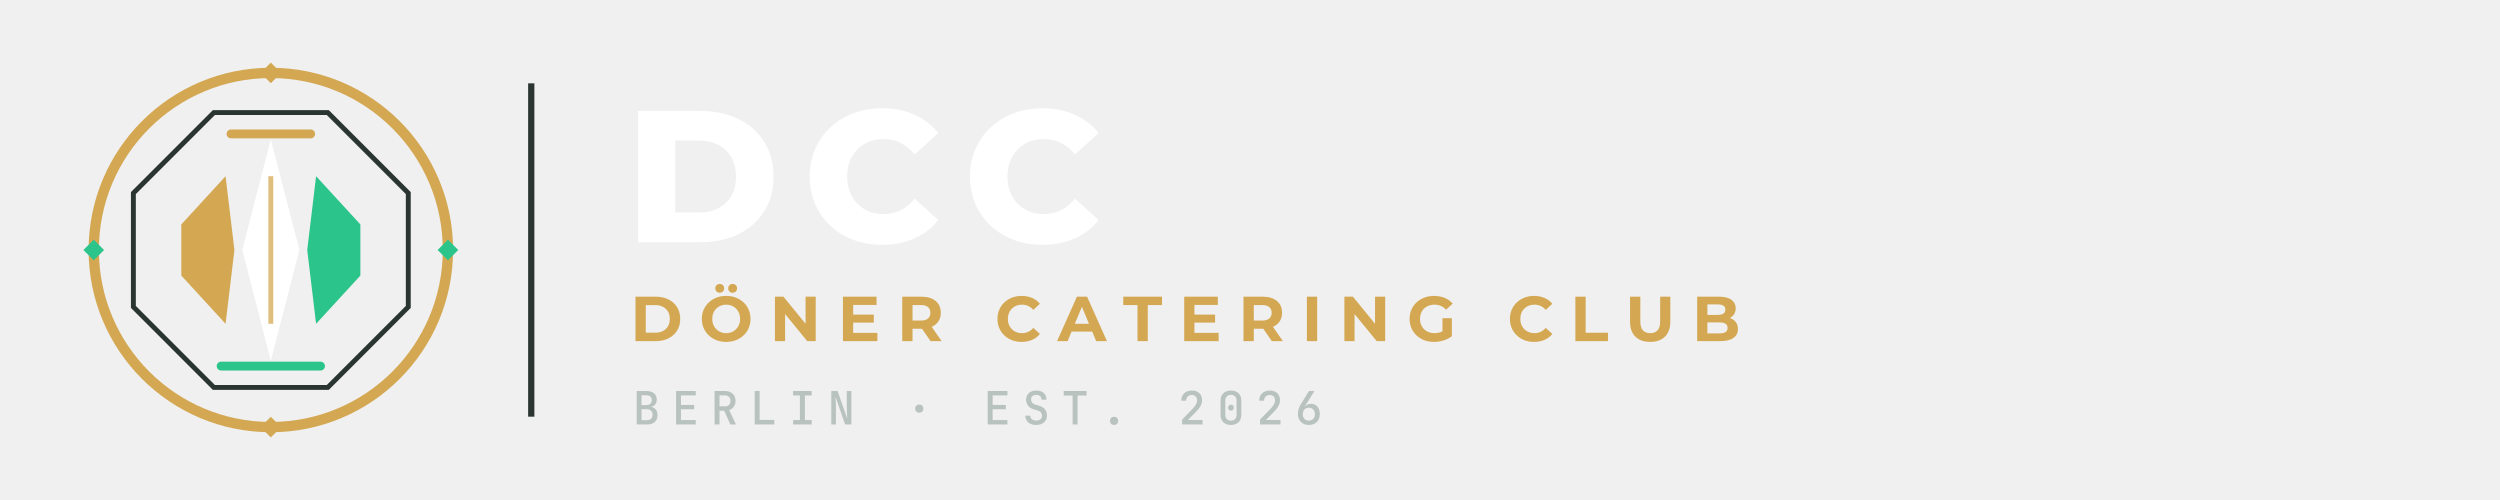
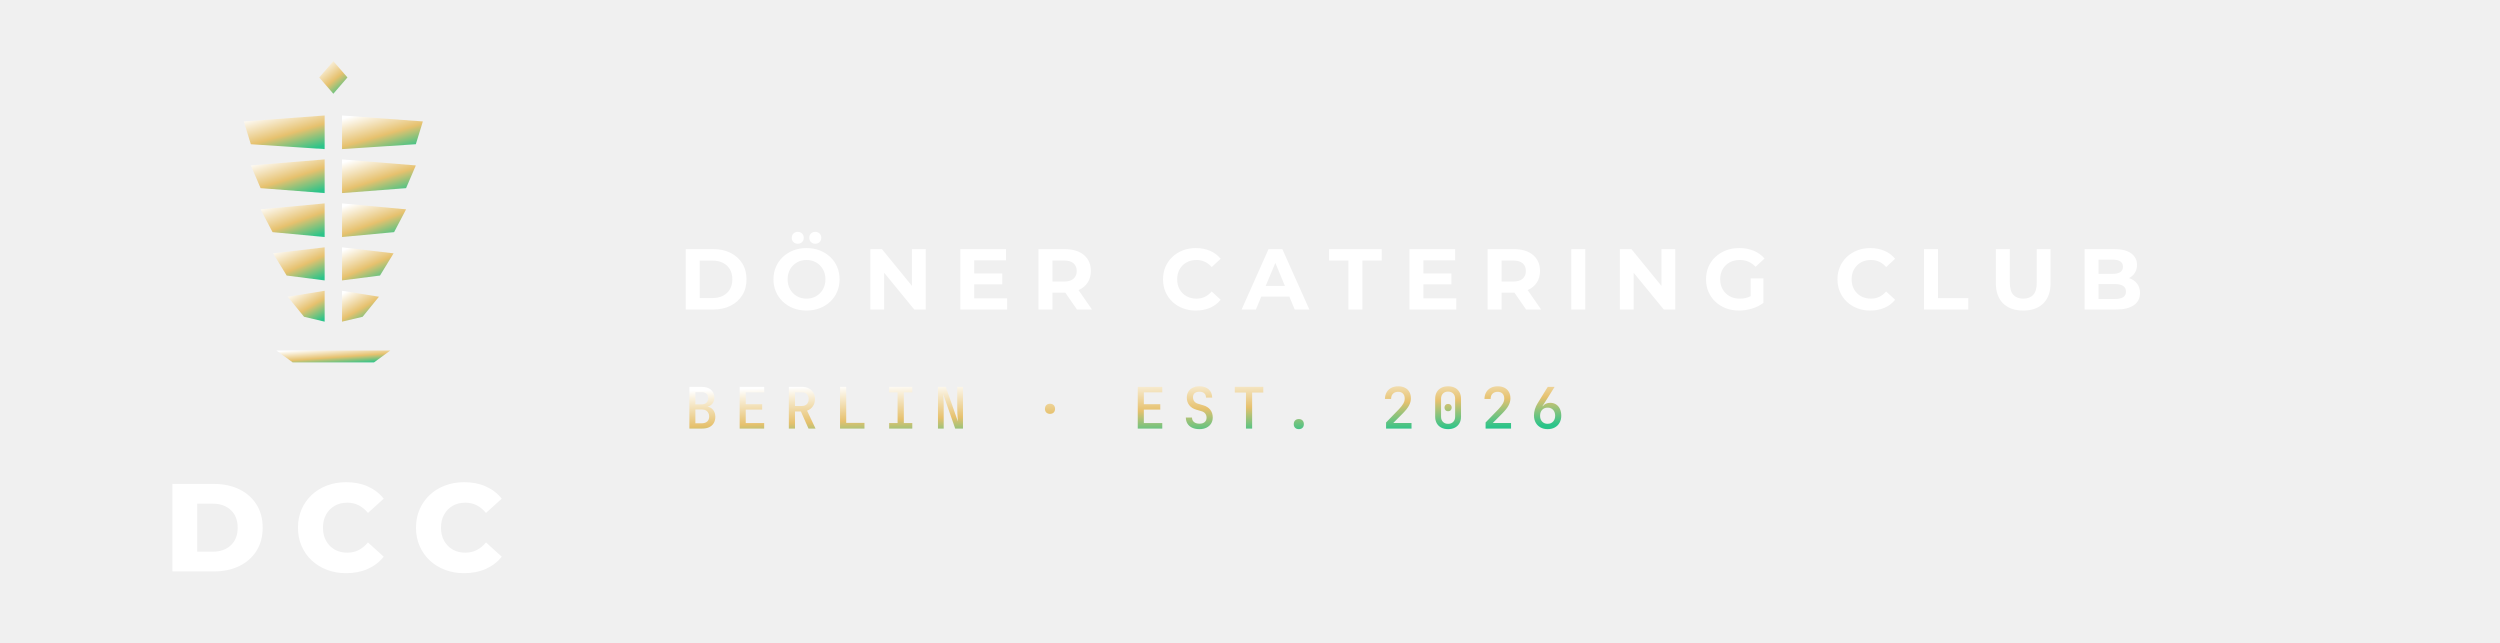
- <svg xmlns="http://www.w3.org/2000/svg" viewBox="0 0 480 96" width="480" height="96" role="img" aria-label="DCC Döner Catering Club — logo-primary (light)">
-   <circle cx="52.00" cy="48.00" r="34.00" fill="none" stroke="#D4A853" stroke-width="1.98" />
-   <polygon points="78.39,58.93 62.93,74.39 41.07,74.39 25.61,58.93 25.61,37.07 41.07,21.61 62.93,21.61 78.39,37.07" fill="none" stroke="#2A3531" stroke-width="0.94" />
-   <polygon points="52.00,12.02 53.98,14.00 52.00,15.98 50.02,14.00" fill="#D4A853" />
-   <polygon points="52.00,80.02 53.98,82.00 52.00,83.98 50.02,82.00" fill="#D4A853" />
-   <polygon points="18.00,46.02 19.98,48.00 18.00,49.98 16.02,48.00" fill="#2BC48A" />
-   <polygon points="86.00,46.02 87.98,48.00 86.00,49.98 84.02,48.00" fill="#2BC48A" />
-   <path d="M 52.00,26.75 L 57.48,48.00 L 52.00,69.25 L 46.52,48.00 Z" fill="#FFFFFF" />
-   <path d="M 43.31,33.83 L 34.81,43.09 L 34.81,52.91 L 43.31,62.17 L 45.01,48.00 Z" fill="#D4A853" />
-   <path d="M 60.69,33.83 L 69.19,43.09 L 69.19,52.91 L 60.69,62.17 L 58.99,48.00 Z" fill="#2BC48A" />
-   <line x1="52.00" y1="33.83" x2="52.00" y2="62.17" stroke="#D4A853" stroke-width="0.94" stroke-opacity="0.75" />
-   <rect x="43.50" y="24.86" width="17.00" height="1.70" rx="0.85" fill="#D4A853" />
-   <rect x="41.61" y="69.44" width="20.78" height="1.70" rx="0.85" fill="#2BC48A" />
-   <line x1="102" y1="16" x2="102" y2="80" stroke="#2A3531" stroke-width="1.2" />
-   <path d="M122.52 46.5V21.3H134.436Q138.612 21.3 141.78 22.848Q144.948 24.396 146.73 27.222Q148.512 30.048 148.512 33.9Q148.512 37.752 146.73 40.578Q144.948 43.404 141.78 44.952Q138.612 46.5 134.436 46.5ZM129.648 40.812H134.148Q137.352 40.812 139.332 38.976Q141.312 37.14 141.312 33.9Q141.312 30.66 139.332 28.824Q137.352 26.988 134.148 26.988H129.648ZM169.32 47.004Q166.332 47.004 163.794 46.032Q161.256 45.06 159.402 43.314Q157.548 41.568 156.504 39.174Q155.46 36.78 155.46 33.9Q155.46 31.02 156.504 28.626Q157.548 26.232 159.402 24.486Q161.256 22.74 163.794 21.768Q166.332 20.796 169.32 20.796Q172.812 20.796 175.566 22.02Q178.32 23.244 180.156 25.548L175.62 29.652Q174.432 28.212 172.956 27.456Q171.48 26.7 169.68 26.7Q167.592 26.7 166.026 27.6Q164.46 28.5 163.56 30.12Q162.66 31.74 162.66 33.9Q162.66 36.06 163.56 37.68Q164.46 39.3 166.026 40.2Q167.592 41.1 169.68 41.1Q171.48 41.1 172.956 40.344Q174.432 39.588 175.62 38.148L180.156 42.252Q178.32 44.556 175.566 45.78Q172.812 47.004 169.32 47.004ZM200.1 47.004Q197.112 47.004 194.574 46.032Q192.036 45.06 190.182 43.314Q188.328 41.568 187.284 39.174Q186.24 36.78 186.24 33.9Q186.24 31.02 187.284 28.626Q188.328 26.232 190.182 24.486Q192.036 22.74 194.574 21.768Q197.112 20.796 200.1 20.796Q203.592 20.796 206.346 22.02Q209.1 23.244 210.936 25.548L206.4 29.652Q205.212 28.212 203.736 27.456Q202.26 26.7 200.46 26.7Q198.372 26.7 196.806 27.6Q195.24 28.5 194.34 30.12Q193.44 31.74 193.44 33.9Q193.44 36.06 194.34 37.68Q195.24 39.3 196.806 40.2Q198.372 41.1 200.46 41.1Q202.26 41.1 203.736 40.344Q205.212 39.588 206.4 38.148L210.936 42.252Q209.1 44.556 206.346 45.78Q203.592 47.004 200.1 47.004Z" fill="#FFFFFF" />
-   <path d="M122.013 65.5V56.96H125.892Q127.283 56.96 128.344 57.491Q129.406 58.021 130.004 58.979Q130.601 59.937 130.601 61.23Q130.601 62.523 130.004 63.481Q129.406 64.439 128.344 64.969Q127.283 65.5 125.892 65.5ZM123.989 63.877H125.795Q126.649 63.877 127.277 63.554Q127.905 63.231 128.253 62.639Q128.601 62.047 128.601 61.23Q128.601 60.413 128.253 59.821Q127.905 59.229 127.277 58.906Q126.649 58.583 125.795 58.583H123.989ZM139.426 65.646Q138.413 65.646 137.565 65.317Q136.717 64.988 136.083 64.39Q135.448 63.792 135.101 62.987Q134.753 62.182 134.753 61.23Q134.753 60.278 135.101 59.473Q135.448 58.668 136.083 58.07Q136.717 57.472 137.565 57.143Q138.413 56.814 139.426 56.814Q140.438 56.814 141.286 57.143Q142.134 57.472 142.768 58.064Q143.403 58.656 143.75 59.467Q144.098 60.278 144.098 61.23Q144.098 62.182 143.75 62.993Q143.403 63.804 142.768 64.396Q142.134 64.988 141.286 65.317Q140.438 65.646 139.426 65.646ZM139.426 63.963Q140.182 63.963 140.786 63.615Q141.39 63.267 141.744 62.651Q142.097 62.035 142.097 61.23Q142.097 60.425 141.744 59.809Q141.39 59.193 140.786 58.845Q140.182 58.497 139.426 58.497Q138.669 58.497 138.065 58.845Q137.461 59.193 137.108 59.809Q136.754 60.425 136.754 61.23Q136.754 62.035 137.108 62.651Q137.461 63.267 138.065 63.615Q138.669 63.963 139.426 63.963ZM138.193 56.204Q137.827 56.204 137.583 55.972Q137.339 55.74 137.339 55.362Q137.339 54.984 137.583 54.752Q137.827 54.52 138.193 54.52Q138.547 54.52 138.791 54.752Q139.035 54.984 139.035 55.362Q139.035 55.74 138.791 55.972Q138.547 56.204 138.193 56.204ZM140.658 56.204Q140.304 56.204 140.06 55.972Q139.816 55.74 139.816 55.362Q139.816 54.984 140.06 54.752Q140.304 54.52 140.658 54.52Q141.024 54.52 141.268 54.752Q141.512 54.984 141.512 55.362Q141.512 55.74 141.268 55.972Q141.024 56.204 140.658 56.204ZM148.787 65.5V56.96H150.421L154.667 62.157V56.96H156.619V65.5H154.996L150.739 60.303V65.5ZM161.844 65.5V56.96H168.298V58.546H163.808V60.4H167.773V61.938H163.808V63.914H168.457V65.5ZM173.23 65.5V56.96H176.878Q178.659 56.96 179.648 57.79Q180.636 58.619 180.636 60.059Q180.636 61.01 180.178 61.7Q179.721 62.389 178.891 62.755L180.794 65.5H178.672L177.025 63.121Q176.976 63.121 176.927 63.121H175.207V65.5ZM175.207 61.547H176.817Q177.72 61.547 178.178 61.151Q178.635 60.754 178.635 60.059Q178.635 59.351 178.178 58.961Q177.72 58.57 176.817 58.57H175.207ZM196.137 65.646Q195.149 65.646 194.301 65.317Q193.453 64.988 192.831 64.396Q192.209 63.804 191.861 62.999Q191.513 62.194 191.513 61.23Q191.513 60.266 191.861 59.461Q192.209 58.656 192.837 58.064Q193.465 57.472 194.307 57.143Q195.149 56.814 196.149 56.814Q197.259 56.814 198.162 57.204Q199.065 57.594 199.663 58.326L198.394 59.498Q197.516 58.497 196.247 58.497Q195.442 58.497 194.826 58.845Q194.209 59.193 193.862 59.809Q193.514 60.425 193.514 61.23Q193.514 62.035 193.862 62.651Q194.209 63.267 194.826 63.615Q195.442 63.963 196.247 63.963Q197.516 63.963 198.394 62.95L199.663 64.121Q199.065 64.866 198.162 65.256Q197.259 65.646 196.137 65.646ZM202.96 65.5 206.767 56.96H208.719L212.537 65.5H210.463L209.707 63.67H205.742L204.986 65.5ZM206.364 62.169H209.085L207.731 58.912ZM218.397 65.5V58.57H215.664V56.96H223.106V58.57H220.373V65.5ZM227.368 65.5V56.96H233.821V58.546H229.332V60.4H233.297V61.938H229.332V63.914H233.98V65.5ZM238.754 65.5V56.96H242.402Q244.183 56.96 245.171 57.79Q246.159 58.619 246.159 60.059Q246.159 61.01 245.702 61.7Q245.244 62.389 244.415 62.755L246.318 65.5H244.195L242.548 63.121Q242.499 63.121 242.45 63.121H240.73V65.5ZM240.73 61.547H242.341Q243.243 61.547 243.701 61.151Q244.158 60.754 244.158 60.059Q244.158 59.351 243.701 58.961Q243.243 58.57 242.341 58.57H240.73ZM250.921 65.5V56.96H252.897V65.5ZM258.122 65.5V56.96H259.757L264.003 62.157V56.96H265.955V65.5H264.332L260.074 60.303V65.5ZM275.304 65.646Q274.291 65.646 273.443 65.317Q272.595 64.988 271.967 64.396Q271.339 63.804 270.991 62.999Q270.643 62.194 270.643 61.23Q270.643 60.266 270.991 59.461Q271.339 58.656 271.973 58.064Q272.607 57.472 273.461 57.143Q274.315 56.814 275.34 56.814Q276.463 56.814 277.378 57.192Q278.293 57.57 278.915 58.29L277.646 59.461Q276.731 58.497 275.438 58.497Q274.608 58.497 273.98 58.839Q273.352 59.18 272.998 59.796Q272.644 60.413 272.644 61.23Q272.644 62.023 272.998 62.645Q273.352 63.267 273.974 63.615Q274.596 63.963 275.413 63.963Q275.816 63.963 276.2 63.883Q276.585 63.804 276.951 63.609V61.096H278.756V64.561Q278.049 65.097 277.134 65.372Q276.219 65.646 275.304 65.646ZM294.526 65.646Q293.538 65.646 292.69 65.317Q291.842 64.988 291.22 64.396Q290.597 63.804 290.25 62.999Q289.902 62.194 289.902 61.23Q289.902 60.266 290.25 59.461Q290.597 58.656 291.226 58.064Q291.854 57.472 292.696 57.143Q293.538 56.814 294.538 56.814Q295.648 56.814 296.551 57.204Q297.454 57.594 298.052 58.326L296.783 59.498Q295.904 58.497 294.636 58.497Q293.83 58.497 293.214 58.845Q292.598 59.193 292.25 59.809Q291.903 60.425 291.903 61.23Q291.903 62.035 292.25 62.651Q292.598 63.267 293.214 63.615Q293.83 63.963 294.636 63.963Q295.904 63.963 296.783 62.95L298.052 64.121Q297.454 64.866 296.551 65.256Q295.648 65.646 294.526 65.646ZM302.472 65.5V56.96H304.448V63.89H308.73V65.5ZM316.835 65.646Q315.017 65.646 313.992 64.634Q312.967 63.621 312.967 61.742V56.96H314.944V61.669Q314.944 62.889 315.444 63.426Q315.944 63.963 316.847 63.963Q317.75 63.963 318.25 63.426Q318.75 62.889 318.75 61.669V56.96H320.702V61.742Q320.702 63.621 319.677 64.634Q318.652 65.646 316.835 65.646ZM325.854 65.5V56.96H330.026Q331.637 56.96 332.448 57.57Q333.259 58.18 333.259 59.18Q333.259 59.827 332.961 60.303Q332.662 60.779 332.137 61.059Q332.845 61.291 333.266 61.828Q333.686 62.365 333.686 63.17Q333.686 64.268 332.82 64.884Q331.954 65.5 330.27 65.5ZM327.818 64.012H330.124Q330.893 64.012 331.295 63.761Q331.698 63.511 331.698 62.962Q331.698 61.901 330.124 61.901H327.818ZM327.818 60.461H329.782Q331.271 60.461 331.271 59.449Q331.271 58.448 329.782 58.448H327.818Z" fill="#D4A853" />
-   <path d="M122.247 81.5V75.076H124.143Q125.052 75.076 125.574 75.517Q126.096 75.959 126.096 76.734Q126.096 77.17 125.907 77.492Q125.719 77.815 125.383 77.991Q125.046 78.167 124.598 78.161V78.076Q125.084 78.067 125.453 78.259Q125.822 78.451 126.032 78.816Q126.243 79.181 126.243 79.692Q126.243 80.243 126.003 80.652Q125.762 81.061 125.318 81.28Q124.875 81.5 124.259 81.5ZM123.172 80.682H124.181Q124.698 80.682 124.997 80.407Q125.296 80.132 125.296 79.653Q125.296 79.162 124.997 78.861Q124.698 78.56 124.181 78.56H123.172ZM123.172 77.768H124.132Q124.604 77.768 124.877 77.515Q125.149 77.262 125.149 76.83Q125.149 76.395 124.88 76.145Q124.611 75.894 124.137 75.894H123.172ZM129.807 81.5V75.076H133.582V75.919H130.744V77.744H133.274V78.581H130.744V80.657H133.582V81.5ZM137.198 81.5V75.076H139.211Q139.817 75.076 140.27 75.311Q140.722 75.545 140.971 75.967Q141.221 76.388 141.221 76.956Q141.221 77.599 140.893 78.073Q140.564 78.548 140.002 78.737L141.309 81.5H140.226L139.052 78.862H138.146V81.5ZM138.146 78.02H139.211Q139.688 78.02 139.97 77.735Q140.252 77.45 140.252 76.974Q140.252 76.487 139.97 76.202Q139.688 75.918 139.211 75.918H138.146ZM144.899 81.5V75.076H145.85V80.625H148.661V81.5ZM152.278 81.5V80.652H153.579V75.924H152.278V75.076H155.842V75.924H154.541V80.652H155.842V81.5ZM159.613 81.5V75.076H160.814L162.687 80.418Q162.666 80.166 162.64 79.813Q162.614 79.46 162.599 79.083Q162.583 78.705 162.583 78.394V75.076H163.467V81.5H162.266L160.405 76.158Q160.425 76.391 160.445 76.732Q160.466 77.073 160.481 77.441Q160.497 77.809 160.497 78.13V81.5ZM176.5 79.233Q176.144 79.233 175.933 79.025Q175.722 78.817 175.722 78.468Q175.722 78.103 175.933 77.89Q176.144 77.677 176.5 77.677Q176.858 77.677 177.068 77.89Q177.278 78.103 177.278 78.468Q177.278 78.817 177.068 79.025Q176.858 79.233 176.5 79.233ZM189.647 81.5V75.076H193.422V75.919H190.584V77.744H193.114V78.581H190.584V80.657H193.422V81.5ZM198.965 81.588Q198.318 81.588 197.85 81.372Q197.382 81.155 197.128 80.754Q196.874 80.352 196.868 79.802H197.818Q197.818 80.238 198.124 80.492Q198.43 80.746 198.973 80.746Q199.485 80.746 199.773 80.499Q200.062 80.253 200.062 79.817Q200.062 79.461 199.864 79.197Q199.667 78.933 199.301 78.832L198.496 78.596Q197.788 78.396 197.403 77.907Q197.017 77.417 197.017 76.74Q197.017 76.208 197.258 75.814Q197.499 75.421 197.938 75.201Q198.376 74.982 198.972 74.982Q199.859 74.982 200.389 75.458Q200.919 75.934 200.925 76.73H199.975Q199.975 76.305 199.71 76.065Q199.445 75.824 198.96 75.824Q198.489 75.824 198.229 76.048Q197.968 76.272 197.968 76.675Q197.968 77.037 198.164 77.299Q198.361 77.562 198.728 77.669L199.55 77.914Q200.256 78.114 200.634 78.604Q201.012 79.095 201.012 79.786Q201.012 80.324 200.757 80.731Q200.501 81.137 200.041 81.363Q199.581 81.588 198.965 81.588ZM205.945 81.5V75.945H204.224V75.07H208.616V75.945H206.895V81.5ZM213.9 81.588Q213.544 81.588 213.333 81.38Q213.122 81.172 213.122 80.822Q213.122 80.458 213.333 80.245Q213.544 80.032 213.9 80.032Q214.258 80.032 214.468 80.245Q214.678 80.458 214.678 80.822Q214.678 81.172 214.468 81.38Q214.258 81.588 213.9 81.588ZM226.972 81.5V80.561L228.958 78.51Q229.417 78.028 229.631 77.646Q229.846 77.264 229.846 76.887Q229.846 76.395 229.577 76.116Q229.309 75.837 228.843 75.837Q228.33 75.837 228.038 76.129Q227.746 76.421 227.746 76.933H226.796Q226.808 76.336 227.064 75.899Q227.32 75.461 227.779 75.225Q228.238 74.988 228.851 74.988Q229.445 74.988 229.883 75.215Q230.32 75.442 230.558 75.856Q230.796 76.269 230.796 76.839Q230.796 77.408 230.5 77.955Q230.205 78.503 229.539 79.171L228.082 80.638H230.891V81.5ZM236.341 81.588Q235.735 81.588 235.287 81.352Q234.84 81.116 234.595 80.687Q234.351 80.258 234.351 79.683V76.893Q234.351 76.312 234.595 75.886Q234.839 75.459 235.287 75.224Q235.734 74.988 236.34 74.988Q236.954 74.988 237.397 75.224Q237.84 75.459 238.085 75.886Q238.329 76.312 238.329 76.893V79.683Q238.329 80.258 238.085 80.687Q237.84 81.116 237.394 81.352Q236.948 81.588 236.341 81.588ZM236.341 80.77Q236.834 80.77 237.128 80.47Q237.423 80.169 237.423 79.683V76.893Q237.423 76.407 237.128 76.106Q236.834 75.806 236.34 75.806Q235.846 75.806 235.552 76.106Q235.257 76.407 235.257 76.893V79.683Q235.257 80.169 235.553 80.47Q235.849 80.77 236.341 80.77ZM236.341 78.834Q236.092 78.834 235.939 78.676Q235.786 78.519 235.786 78.26Q235.786 78.011 235.938 77.859Q236.091 77.707 236.341 77.707Q236.591 77.707 236.743 77.859Q236.894 78.011 236.894 78.26Q236.894 78.519 236.742 78.676Q236.59 78.834 236.341 78.834ZM241.932 81.5V80.561L243.918 78.51Q244.377 78.028 244.591 77.646Q244.806 77.264 244.806 76.887Q244.806 76.395 244.537 76.116Q244.269 75.837 243.803 75.837Q243.29 75.837 242.998 76.129Q242.706 76.421 242.706 76.933H241.756Q241.768 76.336 242.024 75.899Q242.28 75.461 242.739 75.225Q243.198 74.988 243.811 74.988Q244.405 74.988 244.843 75.215Q245.28 75.442 245.518 75.856Q245.756 76.269 245.756 76.839Q245.756 77.408 245.46 77.955Q245.165 78.503 244.499 79.171L243.042 80.638H245.851V81.5ZM251.306 81.588Q250.673 81.588 250.199 81.323Q249.724 81.058 249.461 80.582Q249.198 80.105 249.198 79.475Q249.198 79.004 249.343 78.521Q249.489 78.037 249.762 77.601L251.322 75.076H252.379L250.518 78.035L250.561 78.064Q250.736 77.807 251.03 77.669Q251.325 77.532 251.691 77.532Q252.211 77.532 252.595 77.777Q252.98 78.022 253.191 78.467Q253.402 78.912 253.402 79.517Q253.402 80.136 253.139 80.602Q252.876 81.069 252.409 81.328Q251.941 81.588 251.306 81.588ZM251.3 80.765Q251.824 80.765 252.143 80.425Q252.462 80.084 252.462 79.523Q252.462 78.959 252.143 78.617Q251.824 78.275 251.3 78.275Q250.776 78.275 250.457 78.617Q250.138 78.959 250.138 79.523Q250.138 80.084 250.457 80.425Q250.776 80.765 251.3 80.765Z" fill="#B8C2BE" />
+ <svg xmlns="http://www.w3.org/2000/svg" viewBox="0 0 420 108" width="420" height="108" role="img" aria-label="DCC Döner Catering Club — logo-primary (light)">
+   <defs>
+     <linearGradient id="dcc-spit-logo-primary-light" x1="15%" y1="0%" x2="85%" y2="100%">
+       <stop offset="0%" stop-color="#FFFFFF" />
+       <stop offset="56%" stop-color="#E6C16E" />
+       <stop offset="100%" stop-color="#2BC48A" />
+     </linearGradient>
+   </defs>
+   <line x1="56.00" y1="13.47" x2="56.00" y2="64.07" stroke="url(#dcc-spit-logo-primary-light)" stroke-width="1.37" stroke-linecap="round" />
+   <polygon points="56.00,10.28 58.37,13.01 56.00,15.75 53.63,13.01" fill="url(#dcc-spit-logo-primary-light)" />
+   <path d="M 54.54,19.40 L 40.96,20.40 L 42.14,24.23 L 54.54,25.05 Z" fill="url(#dcc-spit-logo-primary-light)" />
+   <path d="M 57.46,19.40 L 71.04,20.40 L 69.86,24.23 L 57.46,25.05 Z" fill="url(#dcc-spit-logo-primary-light)" />
+   <path d="M 54.54,26.78 L 42.14,27.79 L 43.78,31.61 L 54.54,32.44 Z" fill="url(#dcc-spit-logo-primary-light)" />
+   <path d="M 57.46,26.78 L 69.86,27.79 L 68.22,31.61 L 57.46,32.44 Z" fill="url(#dcc-spit-logo-primary-light)" />
+   <path d="M 54.54,34.17 L 43.78,35.17 L 45.79,39.00 L 54.54,39.82 Z" fill="url(#dcc-spit-logo-primary-light)" />
+   <path d="M 57.46,34.17 L 68.22,35.17 L 66.21,39.00 L 57.46,39.82 Z" fill="url(#dcc-spit-logo-primary-light)" />
+   <path d="M 54.54,41.55 L 45.88,42.56 L 48.16,46.29 L 54.54,47.11 Z" fill="url(#dcc-spit-logo-primary-light)" />
+   <path d="M 57.46,41.55 L 66.12,42.56 L 63.84,46.29 L 57.46,47.11 Z" fill="url(#dcc-spit-logo-primary-light)" />
+   <path d="M 54.54,48.85 L 48.34,49.85 L 51.08,53.22 L 54.54,54.04 Z" fill="url(#dcc-spit-logo-primary-light)" />
+   <path d="M 57.46,48.85 L 63.66,49.85 L 60.92,53.22 L 57.46,54.04 Z" fill="url(#dcc-spit-logo-primary-light)" />
+   <path d="M 46.43,58.88 L 65.57,58.88 L 62.84,60.88 L 49.16,60.88 Z" fill="url(#dcc-spit-logo-primary-light)" />
+   <path d="M28.967 96.0V81.3H35.918Q38.354 81.3 40.202 82.203Q42.05 83.106 43.09 84.754Q44.129 86.403 44.129 88.65Q44.129 90.897 43.09 92.546Q42.05 94.194 40.202 95.097Q38.354 96.0 35.918 96.0ZM33.125 92.682H35.75Q37.619 92.682 38.774 91.611Q39.929 90.54 39.929 88.65Q39.929 86.76 38.774 85.689Q37.619 84.618 35.75 84.618H33.125ZM58.142 96.294Q56.399 96.294 54.919 95.727Q53.438 95.16 52.357 94.142Q51.275 93.123 50.666 91.727Q50.057 90.33 50.057 88.65Q50.057 86.97 50.666 85.573Q51.275 84.177 52.357 83.159Q53.438 82.14 54.919 81.573Q56.399 81.006 58.142 81.006Q60.179 81.006 61.785 81.72Q63.392 82.434 64.463 83.778L61.817 86.172Q61.124 85.332 60.263 84.891Q59.402 84.45 58.352 84.45Q57.134 84.45 56.221 84.975Q55.307 85.5 54.782 86.445Q54.257 87.39 54.257 88.65Q54.257 89.91 54.782 90.855Q55.307 91.8 56.221 92.325Q57.134 92.85 58.352 92.85Q59.402 92.85 60.263 92.409Q61.124 91.968 61.817 91.128L64.463 93.522Q63.392 94.866 61.785 95.58Q60.179 96.294 58.142 96.294ZM77.972 96.294Q76.229 96.294 74.749 95.727Q73.268 95.16 72.186 94.142Q71.105 93.123 70.496 91.727Q69.887 90.33 69.887 88.65Q69.887 86.97 70.496 85.573Q71.105 84.177 72.186 83.159Q73.268 82.14 74.749 81.573Q76.229 81.006 77.972 81.006Q80.009 81.006 81.615 81.72Q83.222 82.434 84.293 83.778L81.647 86.172Q80.954 85.332 80.093 84.891Q79.232 84.45 78.182 84.45Q76.964 84.45 76.05 84.975Q75.137 85.5 74.612 86.445Q74.087 87.39 74.087 88.65Q74.087 89.91 74.612 90.855Q75.137 91.8 76.05 92.325Q76.964 92.85 78.182 92.85Q79.232 92.85 80.093 92.409Q80.954 91.968 81.647 91.128L84.293 93.522Q83.222 94.866 81.615 95.58Q80.009 96.294 77.972 96.294Z" fill="#FFFFFF" />
+   <path d="M115.204 52.0V41.85H119.814Q121.468 41.85 122.729 42.481Q123.99 43.111 124.701 44.25Q125.412 45.388 125.412 46.925Q125.412 48.462 124.701 49.6Q123.99 50.739 122.729 51.369Q121.468 52.0 119.814 52.0ZM117.552 50.072H119.698Q120.713 50.072 121.46 49.687Q122.207 49.303 122.62 48.6Q123.034 47.897 123.034 46.925Q123.034 45.953 122.62 45.25Q122.207 44.547 121.46 44.163Q120.713 43.779 119.698 43.779H117.552ZM135.496 52.174Q134.293 52.174 133.285 51.782Q132.277 51.391 131.523 50.68Q130.769 49.97 130.356 49.013Q129.942 48.056 129.942 46.925Q129.942 45.794 130.356 44.837Q130.769 43.88 131.523 43.169Q132.277 42.459 133.285 42.068Q134.293 41.676 135.496 41.676Q136.7 41.676 137.707 42.068Q138.715 42.459 139.469 43.162Q140.223 43.865 140.636 44.83Q141.05 45.794 141.05 46.925Q141.05 48.056 140.636 49.02Q140.223 49.984 139.469 50.688Q138.715 51.391 137.707 51.782Q136.7 52.174 135.496 52.174ZM135.496 50.173Q136.395 50.173 137.113 49.76Q137.831 49.346 138.251 48.614Q138.672 47.882 138.672 46.925Q138.672 45.968 138.251 45.236Q137.831 44.504 137.113 44.09Q136.395 43.677 135.496 43.677Q134.597 43.677 133.879 44.09Q133.162 44.504 132.741 45.236Q132.321 45.968 132.321 46.925Q132.321 47.882 132.741 48.614Q133.162 49.346 133.879 49.76Q134.597 50.173 135.496 50.173ZM134.032 40.951Q133.597 40.951 133.307 40.675Q133.017 40.4 133.017 39.951Q133.017 39.501 133.307 39.226Q133.597 38.95 134.032 38.95Q134.452 38.95 134.742 39.226Q135.032 39.501 135.032 39.951Q135.032 40.4 134.742 40.675Q134.452 40.951 134.032 40.951ZM136.961 40.951Q136.54 40.951 136.25 40.675Q135.96 40.4 135.96 39.951Q135.96 39.501 136.25 39.226Q136.54 38.95 136.961 38.95Q137.396 38.95 137.686 39.226Q137.976 39.501 137.976 39.951Q137.976 40.4 137.686 40.675Q137.396 40.951 136.961 40.951ZM146.219 52.0V41.85H148.162L153.208 48.027V41.85H155.528V52.0H153.599L148.539 45.823V52.0ZM161.335 52.0V41.85H169.005V43.735H163.669V45.939H168.382V47.766H163.669V50.115H169.194V52.0ZM174.464 52.0V41.85H178.8Q180.917 41.85 182.091 42.836Q183.266 43.822 183.266 45.533Q183.266 46.664 182.722 47.483Q182.178 48.303 181.192 48.737L183.454 52.0H180.931L178.974 49.172Q178.916 49.172 178.858 49.172H176.813V52.0ZM176.813 47.302H178.727Q179.8 47.302 180.344 46.831Q180.888 46.359 180.888 45.533Q180.888 44.692 180.344 44.228Q179.8 43.764 178.727 43.764H176.813ZM200.883 52.174Q199.708 52.174 198.7 51.782Q197.693 51.391 196.953 50.688Q196.214 49.984 195.8 49.028Q195.387 48.071 195.387 46.925Q195.387 45.779 195.8 44.822Q196.214 43.865 196.96 43.162Q197.707 42.459 198.708 42.068Q199.708 41.676 200.897 41.676Q202.217 41.676 203.29 42.14Q204.363 42.604 205.073 43.474L203.565 44.866Q202.521 43.677 201.013 43.677Q200.056 43.677 199.324 44.09Q198.592 44.504 198.178 45.236Q197.765 45.968 197.765 46.925Q197.765 47.882 198.178 48.614Q198.592 49.346 199.324 49.76Q200.056 50.173 201.013 50.173Q202.521 50.173 203.565 48.969L205.073 50.361Q204.363 51.246 203.29 51.71Q202.217 52.174 200.883 52.174ZM208.589 52.0 213.113 41.85H215.433L219.972 52.0H217.507L216.608 49.825H211.895L210.996 52.0ZM212.635 48.041H215.868L214.259 44.17ZM226.533 52.0V43.764H223.285V41.85H232.13V43.764H228.882V52.0ZM236.791 52.0V41.85H244.462V43.735H239.126V45.939H243.838V47.766H239.126V50.115H244.65V52.0ZM249.921 52.0V41.85H254.256Q256.373 41.85 257.548 42.836Q258.722 43.822 258.722 45.533Q258.722 46.664 258.178 47.483Q257.635 48.303 256.649 48.737L258.911 52.0H256.388L254.43 49.172Q254.372 49.172 254.314 49.172H252.27V52.0ZM252.27 47.302H254.184Q255.257 47.302 255.8 46.831Q256.344 46.359 256.344 45.533Q256.344 44.692 255.8 44.228Q255.257 43.764 254.184 43.764H252.27ZM263.978 52.0V41.85H266.327V52.0ZM272.134 52.0V41.85H274.077L279.123 48.027V41.85H281.443V52.0H279.515L274.454 45.823V52.0ZM292.151 52.174Q290.948 52.174 289.94 51.782Q288.932 51.391 288.185 50.688Q287.439 49.984 287.025 49.028Q286.612 48.071 286.612 46.925Q286.612 45.779 287.025 44.822Q287.439 43.865 288.192 43.162Q288.947 42.459 289.962 42.068Q290.977 41.676 292.195 41.676Q293.529 41.676 294.616 42.126Q295.704 42.575 296.443 43.431L294.935 44.822Q293.848 43.677 292.311 43.677Q291.325 43.677 290.578 44.083Q289.831 44.489 289.411 45.221Q288.99 45.953 288.99 46.925Q288.99 47.867 289.411 48.607Q289.831 49.346 290.571 49.76Q291.31 50.173 292.282 50.173Q292.76 50.173 293.217 50.079Q293.674 49.984 294.109 49.752V46.766H296.255V50.883Q295.414 51.522 294.326 51.848Q293.239 52.174 292.151 52.174ZM314.19 52.174Q313.016 52.174 312.008 51.782Q311 51.391 310.261 50.688Q309.522 49.984 309.108 49.028Q308.695 48.071 308.695 46.925Q308.695 45.779 309.108 44.822Q309.522 43.865 310.268 43.162Q311.015 42.459 312.015 42.068Q313.016 41.676 314.205 41.676Q315.524 41.676 316.597 42.14Q317.671 42.604 318.381 43.474L316.873 44.866Q315.829 43.677 314.321 43.677Q313.364 43.677 312.632 44.09Q311.899 44.504 311.486 45.236Q311.073 45.968 311.073 46.925Q311.073 47.882 311.486 48.614Q311.899 49.346 312.632 49.76Q313.364 50.173 314.321 50.173Q315.829 50.173 316.873 48.969L318.381 50.361Q317.671 51.246 316.597 51.71Q315.524 52.174 314.19 52.174ZM323.231 52.0V41.85H325.58V50.086H330.67V52.0ZM339.899 52.174Q337.738 52.174 336.52 50.971Q335.302 49.767 335.302 47.534V41.85H337.651V47.447Q337.651 48.897 338.246 49.535Q338.84 50.173 339.913 50.173Q340.986 50.173 341.581 49.535Q342.175 48.897 342.175 47.447V41.85H344.495V47.534Q344.495 49.767 343.277 50.971Q342.059 52.174 339.899 52.174ZM350.215 52.0V41.85H355.174Q357.088 41.85 358.052 42.575Q359.017 43.3 359.017 44.489Q359.017 45.258 358.661 45.823Q358.306 46.389 357.683 46.722Q358.524 46.998 359.024 47.636Q359.524 48.273 359.524 49.23Q359.524 50.535 358.495 51.268Q357.465 52.0 355.464 52.0ZM352.55 50.231H355.29Q356.204 50.231 356.682 49.934Q357.161 49.636 357.161 48.984Q357.161 47.722 355.29 47.722H352.55ZM352.55 46.011H354.884Q356.653 46.011 356.653 44.808Q356.653 43.619 354.884 43.619H352.55Z" fill="#FFFFFF" />
+   <path d="M115.815 72.0V64.992H117.883Q118.875 64.992 119.444 65.473Q120.014 65.955 120.014 66.801Q120.014 67.276 119.808 67.628Q119.602 67.98 119.236 68.172Q118.869 68.364 118.379 68.357V68.265Q118.91 68.255 119.312 68.464Q119.715 68.674 119.944 69.072Q120.174 69.47 120.174 70.028Q120.174 70.629 119.912 71.075Q119.649 71.521 119.165 71.76Q118.682 72.0 118.01 72.0ZM116.824 71.107H117.925Q118.489 71.107 118.815 70.807Q119.141 70.507 119.141 69.985Q119.141 69.449 118.815 69.121Q118.489 68.793 117.925 68.793H116.824ZM116.824 67.929H117.871Q118.386 67.929 118.684 67.653Q118.981 67.377 118.981 66.905Q118.981 66.431 118.687 66.158Q118.394 65.885 117.877 65.885H116.824ZM124.262 72.0V64.992H128.381V65.912H125.284V67.903H128.045V68.816H125.284V71.08H128.381V72.0ZM132.525 72.0V64.992H134.721Q135.382 64.992 135.876 65.248Q136.369 65.504 136.641 65.964Q136.914 66.423 136.914 67.043Q136.914 67.744 136.556 68.262Q136.197 68.779 135.584 68.986L137.01 72.0H135.828L134.547 69.122H133.559V72.0ZM133.559 68.203H134.721Q135.241 68.203 135.549 67.893Q135.857 67.582 135.857 67.063Q135.857 66.531 135.549 66.221Q135.241 65.911 134.721 65.911H133.559ZM141.126 72.0V64.992H142.163V71.046H145.23V72.0ZM149.376 72.0V71.075H150.795V65.917H149.376V64.992H153.264V65.917H151.845V71.075H153.264V72.0ZM157.578 72.0V64.992H158.888L160.931 70.819Q160.909 70.545 160.88 70.16Q160.852 69.775 160.835 69.363Q160.818 68.951 160.818 68.611V64.992H161.782V72.0H160.472L158.442 66.173Q158.464 66.426 158.486 66.798Q158.508 67.17 158.525 67.572Q158.542 67.974 158.542 68.323V72.0ZM176.4 69.527Q176.012 69.527 175.782 69.3Q175.551 69.073 175.551 68.692Q175.551 68.294 175.782 68.062Q176.012 67.83 176.4 67.83Q176.791 67.83 177.02 68.062Q177.249 68.294 177.249 68.692Q177.249 69.073 177.02 69.3Q176.791 69.527 176.4 69.527ZM191.142 72.0V64.992H195.261V65.912H192.164V67.903H194.925V68.816H192.164V71.08H195.261V72.0ZM201.507 72.096Q200.801 72.096 200.291 71.86Q199.781 71.624 199.503 71.186Q199.226 70.748 199.219 70.147H200.256Q200.256 70.623 200.59 70.9Q200.924 71.177 201.516 71.177Q202.074 71.177 202.389 70.908Q202.704 70.64 202.704 70.164Q202.704 69.776 202.488 69.488Q202.273 69.2 201.874 69.089L200.995 68.832Q200.223 68.614 199.803 68.08Q199.382 67.546 199.382 66.807Q199.382 66.227 199.645 65.797Q199.908 65.368 200.387 65.129Q200.865 64.889 201.515 64.889Q202.482 64.889 203.061 65.409Q203.639 65.928 203.646 66.797H202.609Q202.609 66.333 202.32 66.071Q202.031 65.808 201.502 65.808Q200.988 65.808 200.704 66.052Q200.419 66.297 200.419 66.736Q200.419 67.131 200.634 67.417Q200.848 67.704 201.249 67.821L202.145 68.088Q202.915 68.306 203.328 68.841Q203.741 69.376 203.741 70.13Q203.741 70.717 203.462 71.161Q203.183 71.604 202.681 71.85Q202.179 72.096 201.507 72.096ZM209.322 72.0V65.94H207.445V64.985H212.235V65.94H210.358V72.0ZM218.2 72.096Q217.812 72.096 217.582 71.869Q217.351 71.642 217.351 71.261Q217.351 70.863 217.582 70.631Q217.812 70.399 218.2 70.399Q218.591 70.399 218.82 70.631Q219.049 70.863 219.049 71.261Q219.049 71.642 218.82 71.869Q218.591 72.096 218.2 72.096ZM232.86 72.0V70.976L235.027 68.738Q235.528 68.213 235.761 67.796Q235.995 67.379 235.995 66.968Q235.995 66.431 235.702 66.127Q235.41 65.822 234.902 65.822Q234.342 65.822 234.023 66.141Q233.705 66.459 233.705 67.018H232.668Q232.681 66.367 232.961 65.89Q233.24 65.412 233.741 65.154Q234.241 64.896 234.91 64.896Q235.558 64.896 236.036 65.144Q236.513 65.391 236.772 65.843Q237.032 66.294 237.032 66.915Q237.032 67.536 236.709 68.133Q236.387 68.73 235.661 69.459L234.071 71.06H237.136V72.0ZM243.281 72.096Q242.62 72.096 242.131 71.839Q241.643 71.581 241.377 71.113Q241.11 70.645 241.11 70.018V66.974Q241.11 66.341 241.377 65.875Q241.643 65.41 242.131 65.153Q242.619 64.896 243.28 64.896Q243.95 64.896 244.433 65.153Q244.917 65.41 245.183 65.875Q245.45 66.341 245.45 66.974V70.018Q245.45 70.645 245.183 71.113Q244.917 71.581 244.43 71.839Q243.943 72.096 243.281 72.096ZM243.281 71.204Q243.819 71.204 244.14 70.876Q244.462 70.548 244.462 70.018V66.974Q244.462 66.444 244.14 66.116Q243.819 65.788 243.28 65.788Q242.741 65.788 242.42 66.116Q242.098 66.444 242.098 66.974V70.018Q242.098 70.548 242.421 70.876Q242.744 71.204 243.281 71.204ZM243.281 69.091Q243.009 69.091 242.842 68.92Q242.675 68.748 242.675 68.466Q242.675 68.194 242.842 68.028Q243.008 67.862 243.281 67.862Q243.554 67.862 243.719 68.028Q243.885 68.194 243.885 68.466Q243.885 68.748 243.719 68.919Q243.553 69.091 243.281 69.091ZM249.58 72.0V70.976L251.747 68.738Q252.248 68.213 252.481 67.796Q252.715 67.379 252.715 66.968Q252.715 66.431 252.422 66.127Q252.13 65.822 251.622 65.822Q251.062 65.822 250.743 66.141Q250.425 66.459 250.425 67.018H249.388Q249.401 66.367 249.681 65.89Q249.96 65.412 250.461 65.154Q250.961 64.896 251.63 64.896Q252.278 64.896 252.756 65.144Q253.233 65.391 253.492 65.843Q253.752 66.294 253.752 66.915Q253.752 67.536 253.429 68.133Q253.107 68.73 252.381 69.459L250.791 71.06H253.856V72.0ZM260.007 72.096Q259.316 72.096 258.798 71.807Q258.281 71.518 257.994 70.998Q257.707 70.478 257.707 69.791Q257.707 69.277 257.865 68.75Q258.024 68.222 258.322 67.746L260.024 64.992H261.177L259.147 68.22L259.194 68.251Q259.385 67.971 259.706 67.821Q260.027 67.671 260.426 67.671Q260.994 67.671 261.413 67.939Q261.833 68.206 262.063 68.691Q262.293 69.177 262.293 69.837Q262.293 70.512 262.006 71.021Q261.719 71.53 261.209 71.813Q260.7 72.096 260.007 72.096ZM260 71.198Q260.571 71.198 260.92 70.827Q261.268 70.455 261.268 69.843Q261.268 69.228 260.92 68.855Q260.572 68.482 260 68.482Q259.429 68.482 259.08 68.855Q258.732 69.228 258.732 69.843Q258.732 70.455 259.08 70.827Q259.428 71.198 260 71.198Z" fill="url(#dcc-spit-logo-primary-light)" />
</svg>
